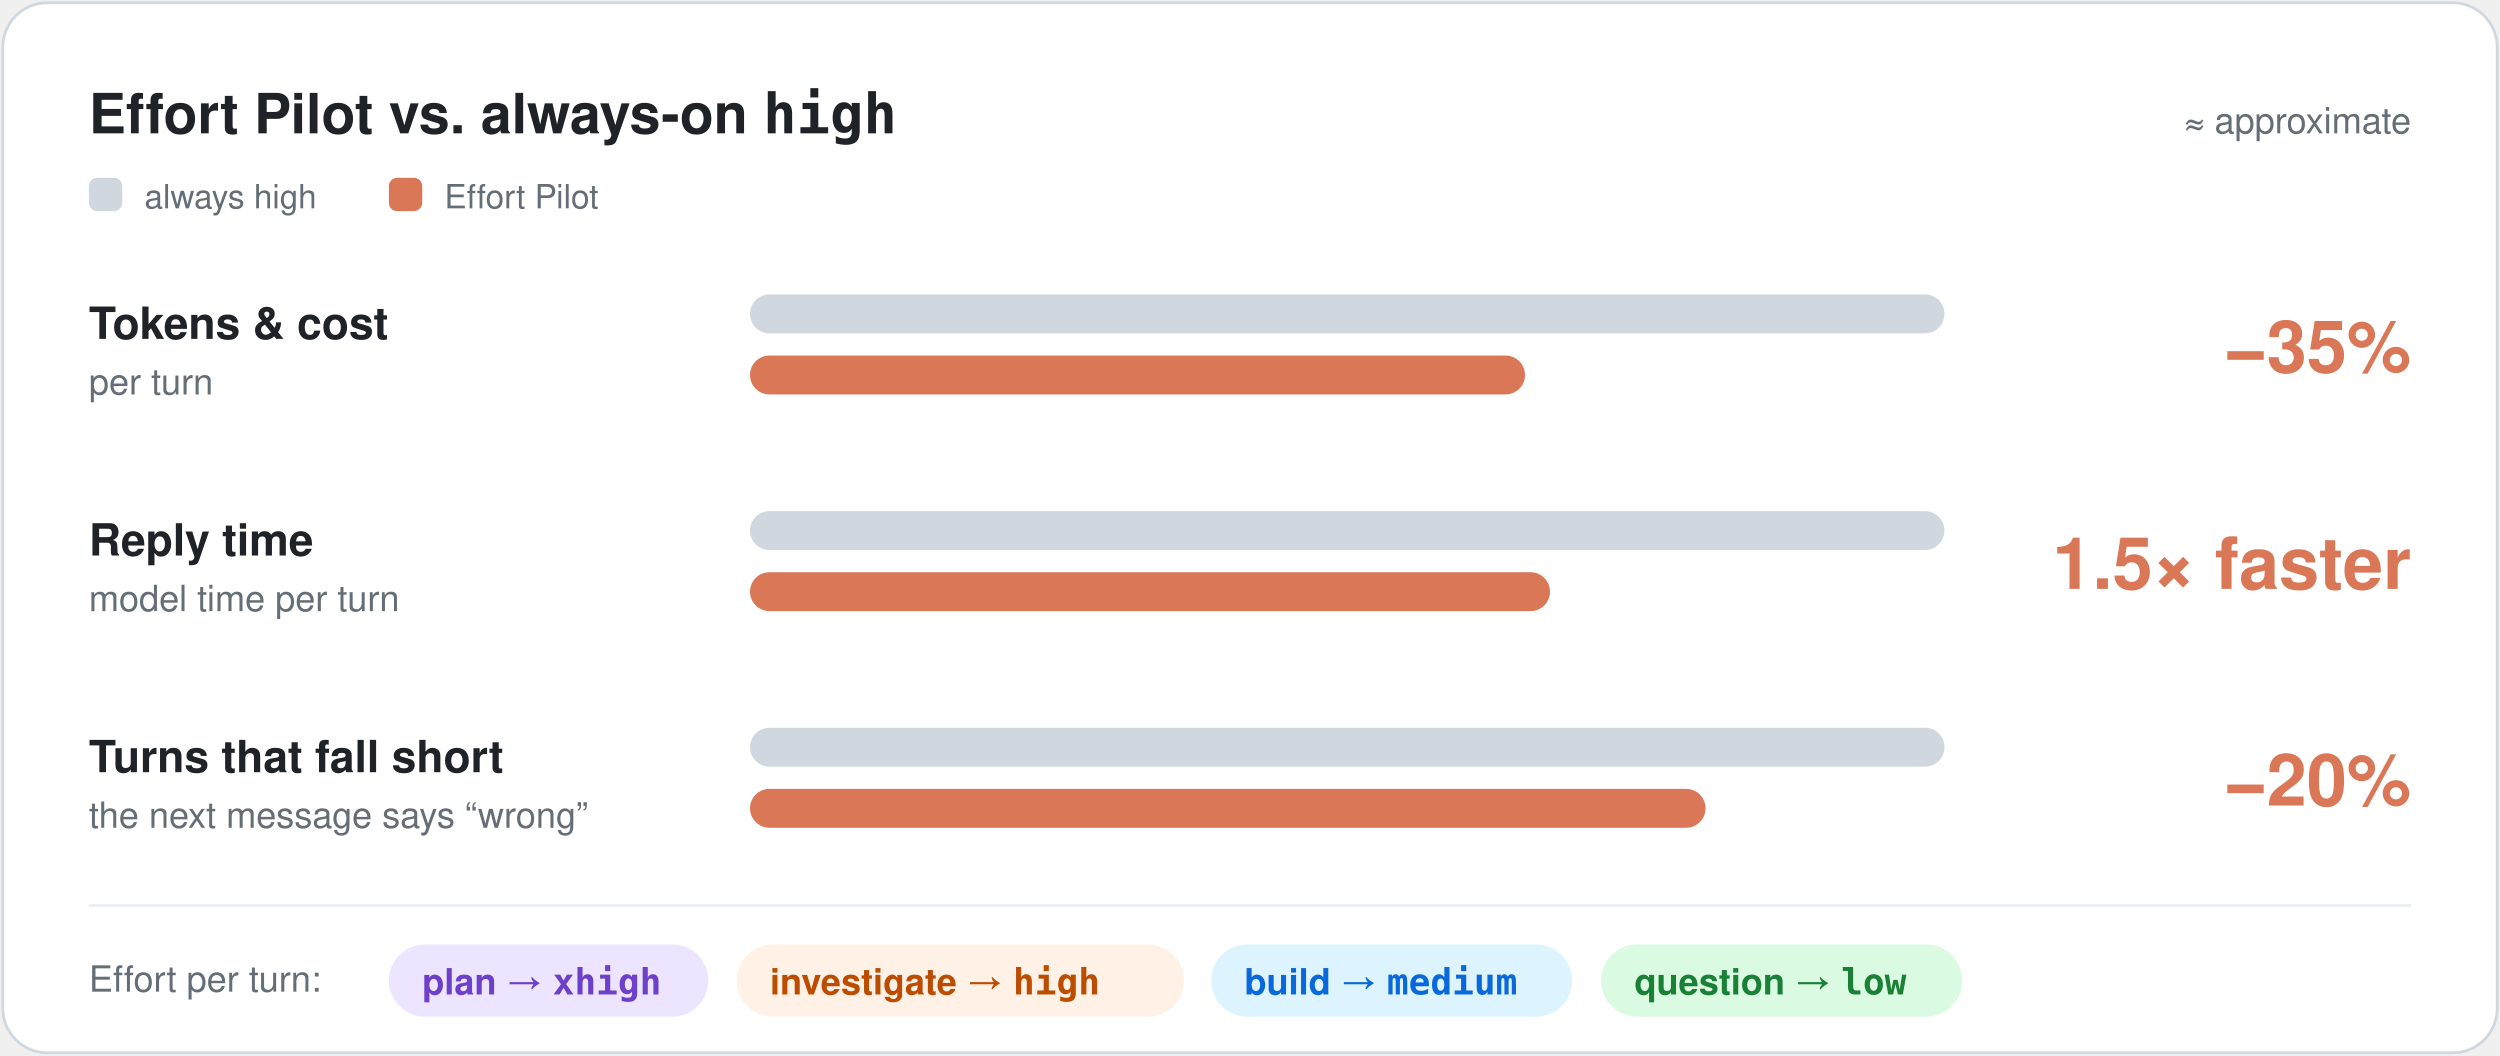
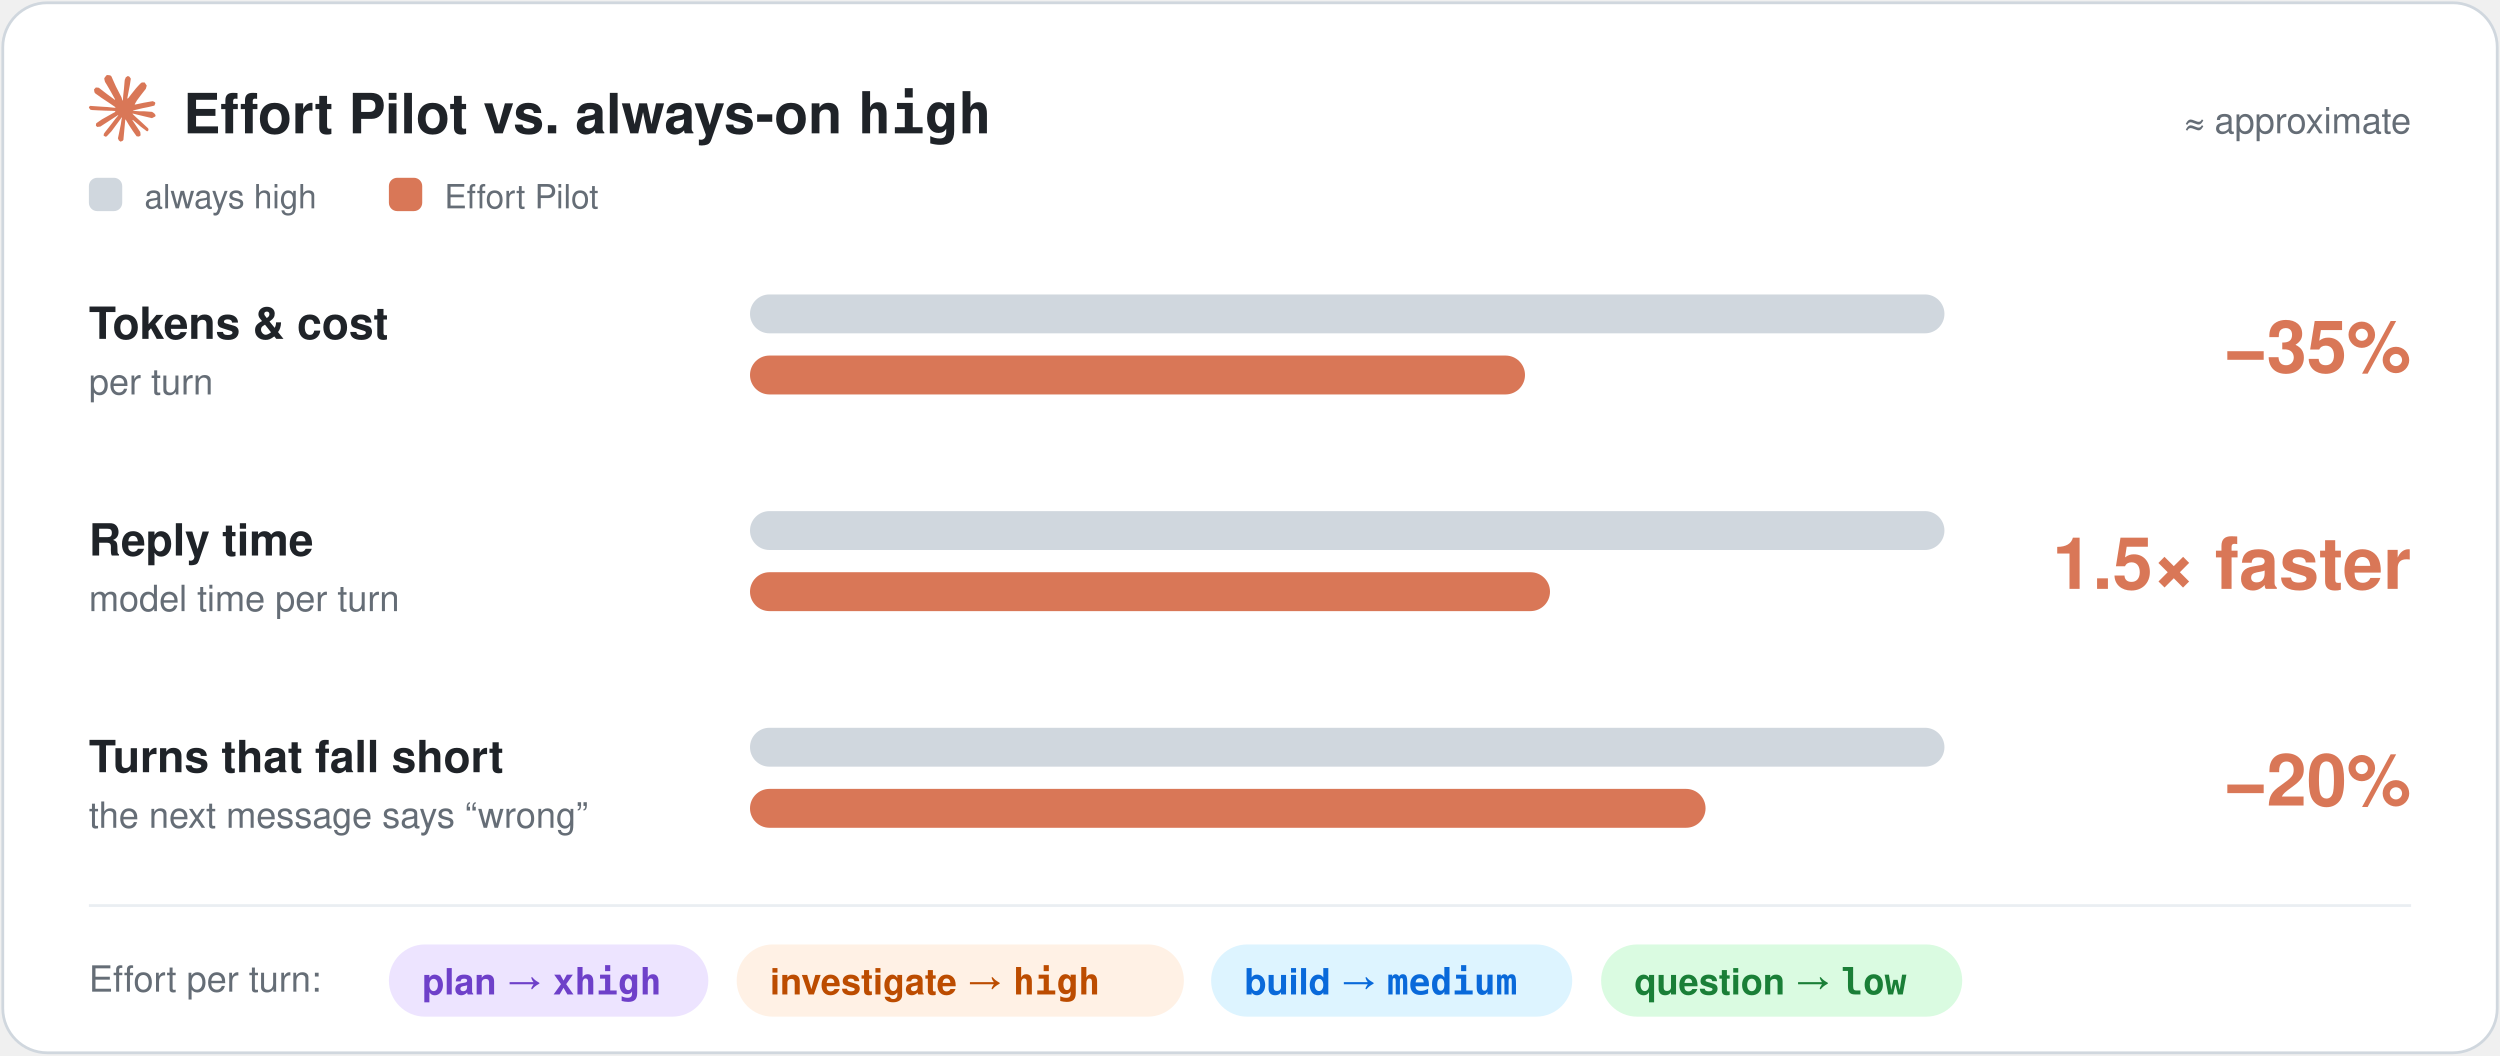
<svg xmlns="http://www.w3.org/2000/svg" width="900" height="380" viewBox="0 0 900 380" role="img" aria-label="Effort Pilot versus always-on high effort: about 35% fewer tokens, 1.5 times faster replies, 20% fewer turns that fall short">
  <style>
    text { font-family: -apple-system, BlinkMacSystemFont, "Segoe UI", Helvetica, Arial, sans-serif; fill: #1f2328; }
    .h { font-size: 20px; font-weight: 700; } .s { font-size: 13px; fill: #656d76; } .l { font-size: 16px; font-weight: 600; }
    .k { font-size: 12px; fill: #656d76; } .v { font-size: 26px; font-weight: 800; fill: #d97757; }
    .p { font-size: 13px; font-weight: 600; } .mono { font-family: ui-monospace, SFMono-Regular, Menlo, monospace; }
    .bar { transform-box: fill-box; transform-origin: left; animation: grow 1.4s cubic-bezier(.2,.8,.2,1) both; }
    .d2 { animation-delay: .25s; } .d3 { animation-delay: .5s; }
    @keyframes grow { from { transform: scaleX(0); } to { transform: scaleX(1); } }
    @media (prefers-reduced-motion: reduce) { .bar { animation: none; } }
  </style>
  <rect x="1" y="1" width="898" height="378" rx="16" fill="#ffffff" stroke="#d0d7de" />
-   <text x="32" y="48" class="h">Effort Pilot vs. always-on <tspan class="mono">high</tspan>
+   <g transform="translate(32 27) scale(1.0)">
+     <path fill="#D97757" d="m4.714 15.956 4.717-2.647.079-.231-.079-.128h-.231l-.789-.049-2.696-.073-2.337-.097-2.265-.121-.571-.121-.534-.704.055-.352.48-.322.686.061 1.518.103 2.277.158 1.651.097 2.447.255h.389l.055-.158-.134-.097-.103-.097L6.973 9.836l-2.55-1.688-1.336-.971-.723-.492-.364-.461-.158-1.008.656-.723.88.061.225.061.892.686 1.906 1.475 2.489 1.834.364.303.146-.103.018-.073-.164-.273-1.354-2.447-1.445-2.489-.643-1.032-.17-.619c-.061-.255-.103-.467-.103-.729L6.287.134 6.7 0l.996.134.419.364.619 1.415 1.002 2.228 1.554 3.03.455.898.243.832.091.255h.158v-.146l.128-1.706.237-2.095.231-2.696.079-.759.376-.911.747-.492.583.279.48.686-.067.443-.285 1.852-.559 2.902-.364 1.943h.212l.243-.243.984-1.305 1.651-2.064.729-.82.85-.905.546-.431h1.032l.759 1.129-.34 1.166-1.062 1.348-.88 1.141-1.263 1.7-.789 1.36.073.109.188-.018 2.853-.607 1.542-.279 1.84-.316.832.389.091.395-.328.807-1.967.486-2.307.461-3.436.814-.043.03.049.061 1.548.146.662.036h1.621l3.018.225.789.522.474.638-.079.486-1.214.619-1.639-.389-3.825-.911-1.311-.328h-.182v.109l1.093 1.069 2.003 1.809 2.507 2.331.128.577-.322.455-.34-.049-2.204-1.657-.85-.747-1.925-1.621h-.128v.17l.443.65 2.344 3.521.121 1.081-.17.352-.607.212-.668-.121-1.372-1.925L14.38 17.959l-1.141-1.943-.14.079-.674 7.255-.316.37-.729.279-.607-.461-.322-.747.322-1.475.389-1.925.316-1.53.285-1.9.17-.631-.012-.043-.14.018-1.433 1.967-2.18 2.945-1.724 1.846-.413.164-.716-.37.067-.662.401-.589 2.386-3.036 1.439-1.882.929-1.087-.006-.158h-.055l-6.338 4.116-1.129.146-.486-.455.061-.747.231-.243 1.906-1.311Z" />
+   </g>
+   <text x="66" y="48" class="h">Effort Pilot vs. always-on <tspan class="mono">high</tspan>
  </text>
  <text x="868" y="48" text-anchor="end" class="s">≈ approximate</text>
  <rect x="32" y="64" width="12" height="12" rx="3" fill="#d0d7de" />
  <text x="52" y="75" class="k">always high</text>
  <rect x="140" y="64" width="12" height="12" rx="3" fill="#d97757" />
  <text x="160" y="75" class="k">Effort Pilot</text>
  <text x="32" y="122" class="l">Tokens &amp; cost</text>
  <text x="32" y="142" class="s">per turn</text>
  <rect x="270" y="106" width="430" height="14" rx="7" fill="#d0d7de" class="bar" />
  <rect x="270" y="128" width="279" height="14" rx="7" fill="#d97757" class="bar" />
  <text x="868" y="134" text-anchor="end" class="v">−35%</text>
  <text x="32" y="200" class="l">Reply time</text>
  <text x="32" y="220" class="s">model time per turn</text>
  <rect x="270" y="184" width="430" height="14" rx="7" fill="#d0d7de" class="bar d2" />
  <rect x="270" y="206" width="288" height="14" rx="7" fill="#d97757" class="bar d2" />
  <text x="868" y="212" text-anchor="end" class="v">1.5× faster</text>
  <text x="32" y="278" class="l">Turns that fall short</text>
  <text x="32" y="298" class="s">the next message says “wrong”</text>
  <rect x="270" y="262" width="430" height="14" rx="7" fill="#d0d7de" class="bar d3" />
  <rect x="270" y="284" width="344" height="14" rx="7" fill="#d97757" class="bar d3" />
  <text x="868" y="290" text-anchor="end" class="v">−20%</text>
  <line x1="32" y1="326" x2="868" y2="326" stroke="#eaeef2" />
  <text x="32" y="357" class="s">Effort per turn:</text>
  <rect x="140" y="340" width="115" height="26" rx="13" fill="#ede4ff" />
  <text x="152" y="358" class="p" style="fill:#6e40c9">plan → <tspan class="mono">xhigh</tspan>
  </text>
  <rect x="265.2" y="340" width="161" height="26" rx="13" fill="#fff1e5" />
  <text x="277.2" y="358" class="p" style="fill:#bc4c00">investigate → <tspan class="mono">high</tspan>
  </text>
  <rect x="436.0" y="340" width="130" height="26" rx="13" fill="#ddf4ff" />
  <text x="448.0" y="358" class="p" style="fill:#0969da">build → <tspan class="mono">medium</tspan>
  </text>
  <rect x="576.4" y="340" width="130" height="26" rx="13" fill="#dafbe1" />
  <text x="588.4" y="358" class="p" style="fill:#1a7f37">question → <tspan class="mono">low</tspan>
  </text>
</svg>
